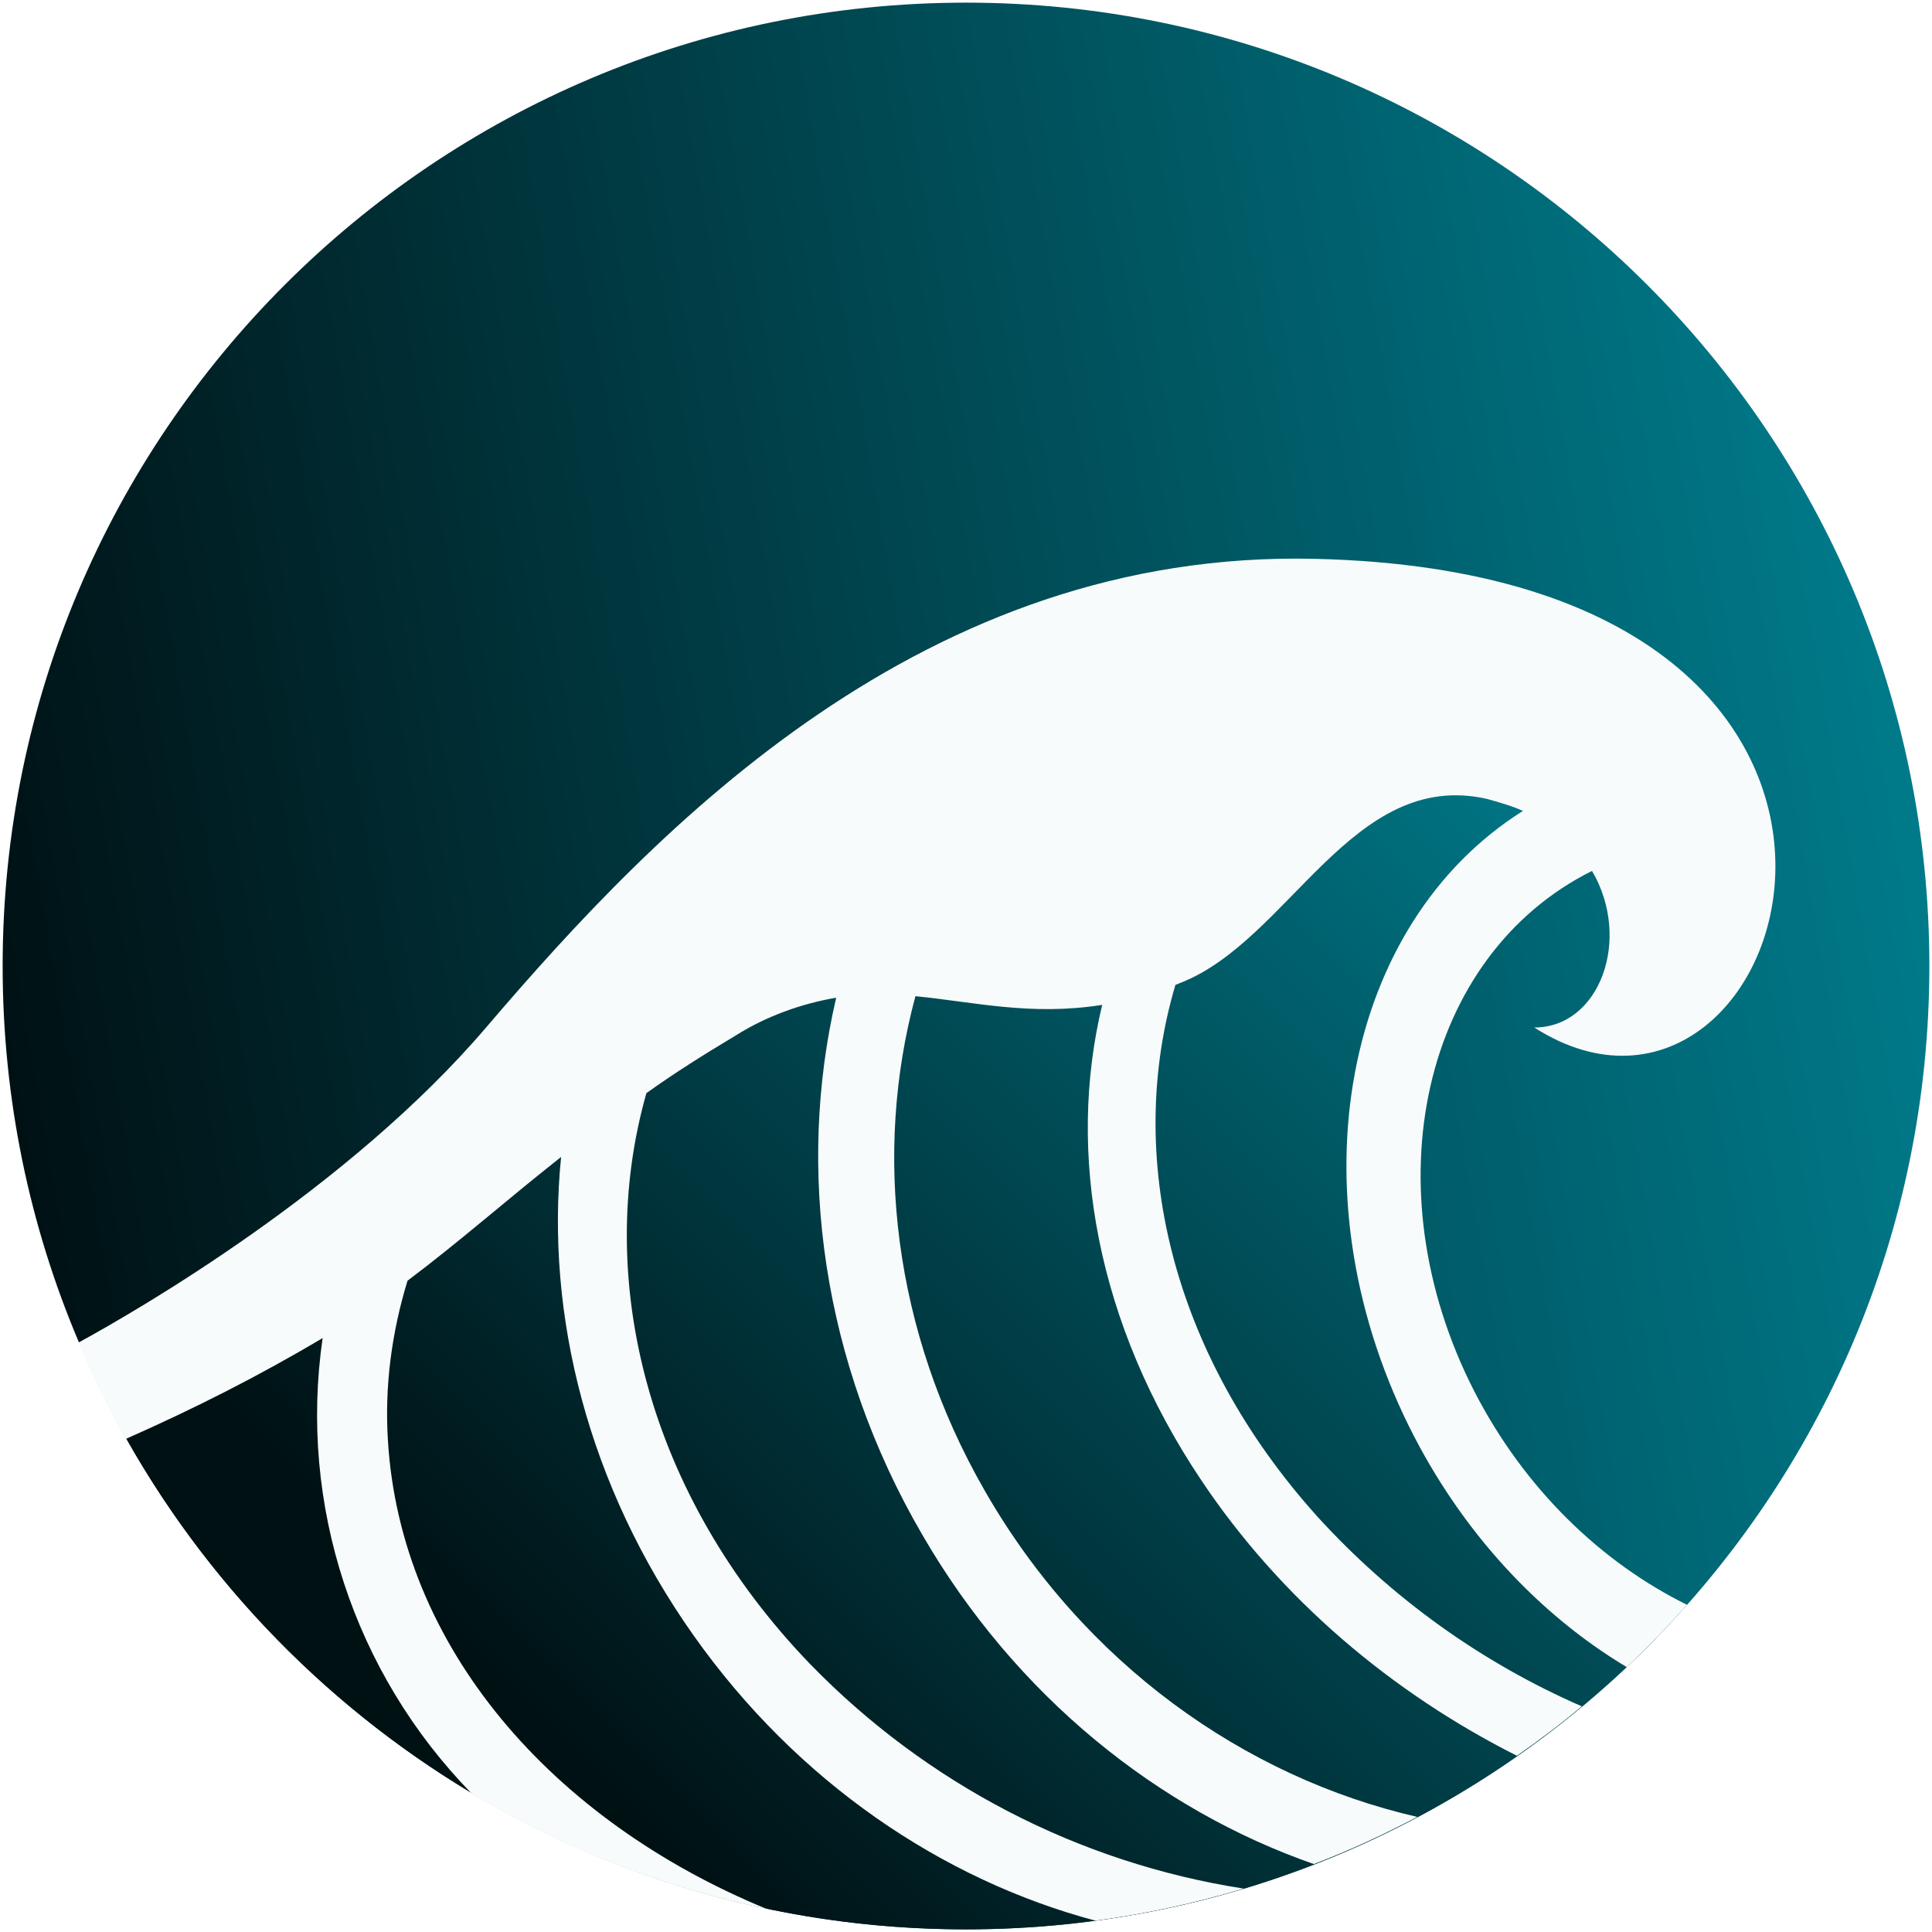
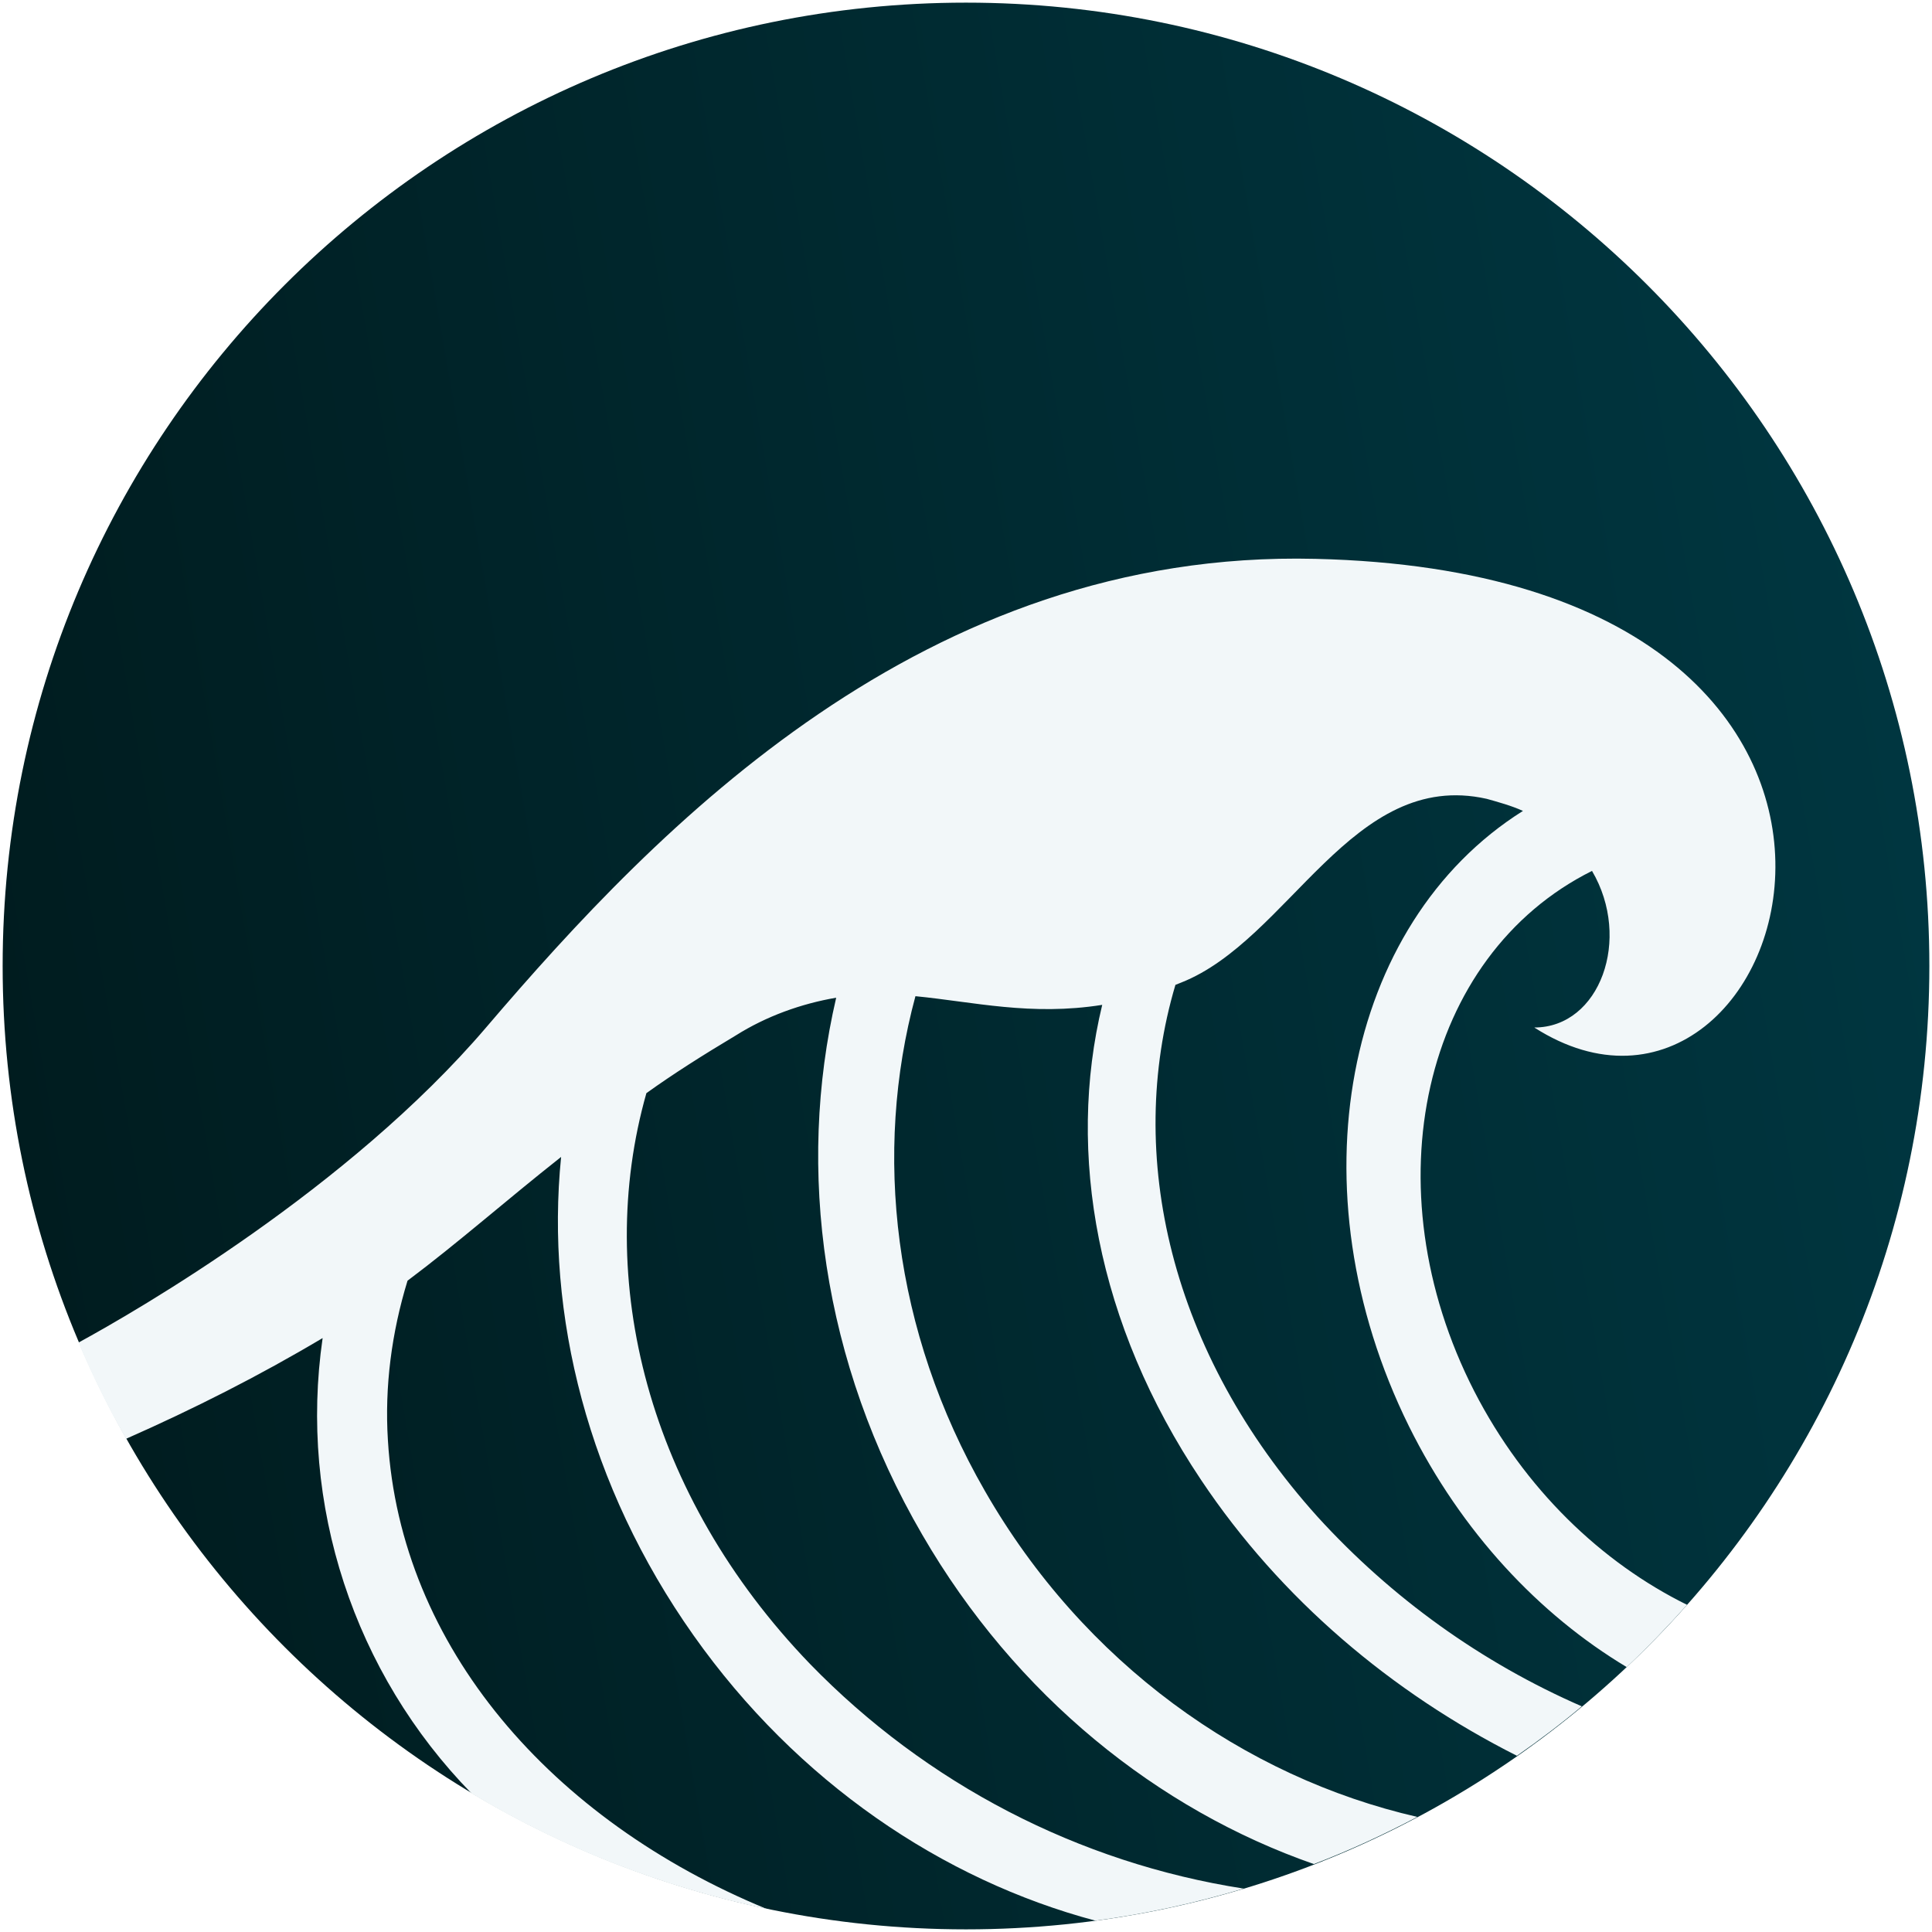
- <svg xmlns="http://www.w3.org/2000/svg" version="1.1" id="Layer_1" x="0px" y="0px" viewBox="0 0 512 512" style="enable-background:new 0 0 512 512;" xml:space="preserve">
+ <svg xmlns="http://www.w3.org/2000/svg" version="1.1" id="Layer_1" x="0px" y="0px" viewBox="0 0 512 512" style="enable-background:new 0 0 512;" xml:space="preserve">
  <style type="text/css">
	.st0{fill:url(#SVGID_1_);}
	.st1{fill-rule:evenodd;clip-rule:evenodd;fill:url(#SVGID_2_);}
- 	.st2{fill-rule:evenodd;clip-rule:evenodd;fill:#f8fbfb;}
+ 	.st2{fill-rule:evenodd;clip-rule:evenodd;fill:#f2f7f9;} /* Base07 for Sharper White */
</style>
  <linearGradient id="SVGID_1_" gradientUnits="userSpaceOnUse" x1="4.407" y1="299.788" x2="507.593" y2="212.212">
-     <stop offset="0" style="stop-color:#001114" />
-     <stop offset="1" style="stop-color:#007a8a" />
+     <stop offset="0" style="stop-color:#001c1f" />
+     <stop offset="1" style="stop-color:#003640" />
  </linearGradient>
  <circle class="st0" cx="256" cy="256" r="255.3" />
  <linearGradient id="SVGID_2_" gradientUnits="userSpaceOnUse" x1="135.417" y1="496.5" x2="427.347" y2="204.57">
-     <stop offset="8.040201e-02" style="stop-color:#001114" />
-     <stop offset="1" style="stop-color:#007a8a" />
+     <stop offset="0" style="stop-color:#1f2628" />
+     <stop offset="1" style="stop-color:#4fb7ae" />
  </linearGradient>
-   <path class="st1" d="M256,511.3c71.7,0,136.4-29.5,182.8-77.1l-40.2-33.3l-26.6-60.3v-49.9l24.4-60.3l38.3-18.6l-37.1-26.6  l-142.7,29L103,324.4l-77.7,41.1C66.3,451.7,154.2,511.3,256,511.3z" />
  <path class="st2" d="M373.4,378c13.9,28,34.5,49.9,57.7,63.8c5.6-5.3,10.9-10.8,16-16.5c-22.7-11.2-43.1-30.7-56.4-56.6  c-27.7-54.1-13.7-115.5,31.2-137.9c10.6,18,2.1,41.5-15.3,41.5c68.8,44,120.9-120-58-124.2c-103.7-2.5-174.1,70.7-219.7,124.1  c-36.5,42.8-92.7,75.2-108.1,83.6c3.7,8.8,7.9,17.3,12.6,25.5c17.9-7.9,35.3-16.7,52.1-26.7c-6.4,44.1,8.3,88.8,39.5,120.7  c23.8,14.3,50.1,24.7,78.2,30.6c-57.1-23.5-97.1-69.5-100.4-124.2c-0.9-14.3,1-28.6,5.2-42.3c13.6-10.2,26-21.2,40.7-32.8  c-4.2,41.8,7.1,87.2,35.1,126.8c27.5,38.9,66,64.8,106.5,75.6c13.5-1.8,26.6-4.7,39.3-8.5c-43.8-6.8-84.1-27.8-114.9-59.5  c-43.1-44.7-57.4-102-43.4-151.3c7.1-5.1,15-10.1,23.7-15.3c8.1-5.1,17.3-8.4,26.6-10c-10.6,45.5-3.8,96.6,22.8,142.3  c24.8,42.8,62.5,72.9,103.8,87.3c9.4-3.6,18.5-7.8,27.4-12.5c-45.8-10.5-88.4-40.7-114.6-86.4c-24.4-42.4-29.6-89.7-18.4-131.1  c15.4,1.5,30.6,5.3,49.5,2.3c-9.5,39.3-1.5,84.5,26.2,125.9c21.1,31.6,50.6,56.4,83.7,73.1c5.9-4.1,11.7-8.5,17.2-13.1  c-26.6-11.6-50.4-28.7-70-50.2c-39.1-43.4-51.1-95.9-37.7-141c0.5-0.2,1-0.4,1.5-0.6c28.7-11.3,45.3-56.7,81-48.7  c3.2,0.9,6.5,1.8,9.6,3.2C356.2,244.7,342.4,315.3,373.4,378z" />
</svg>
